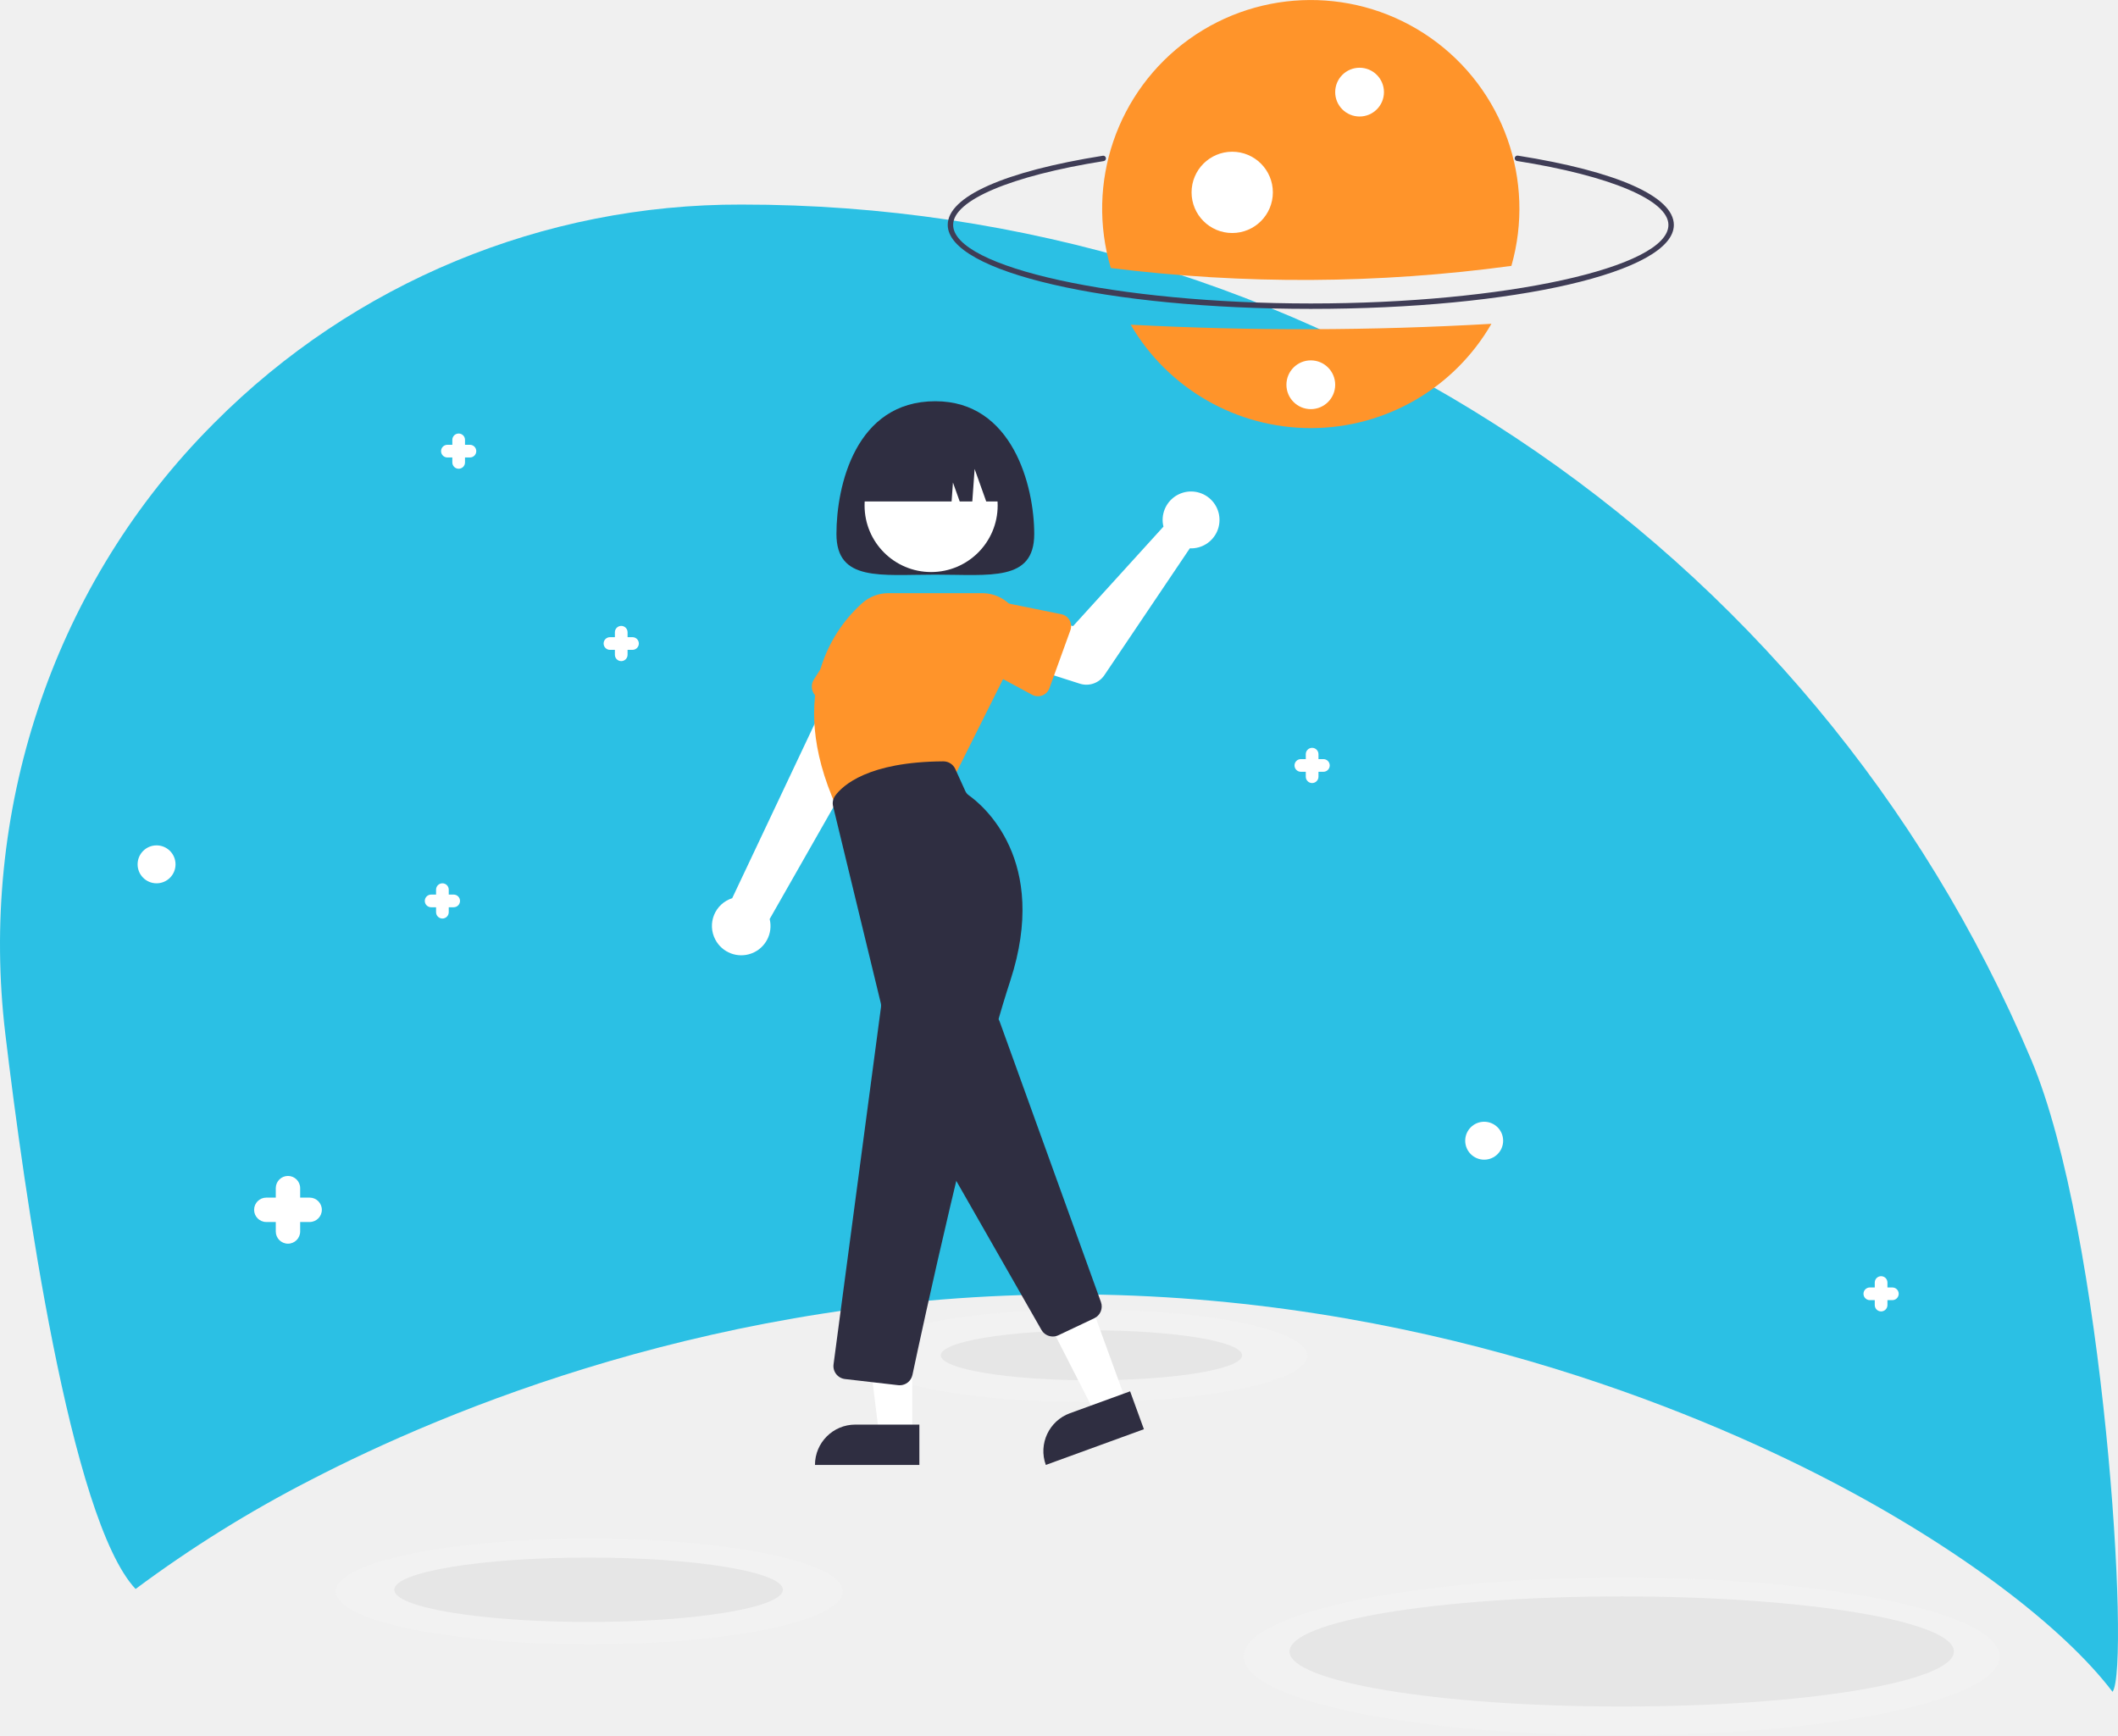
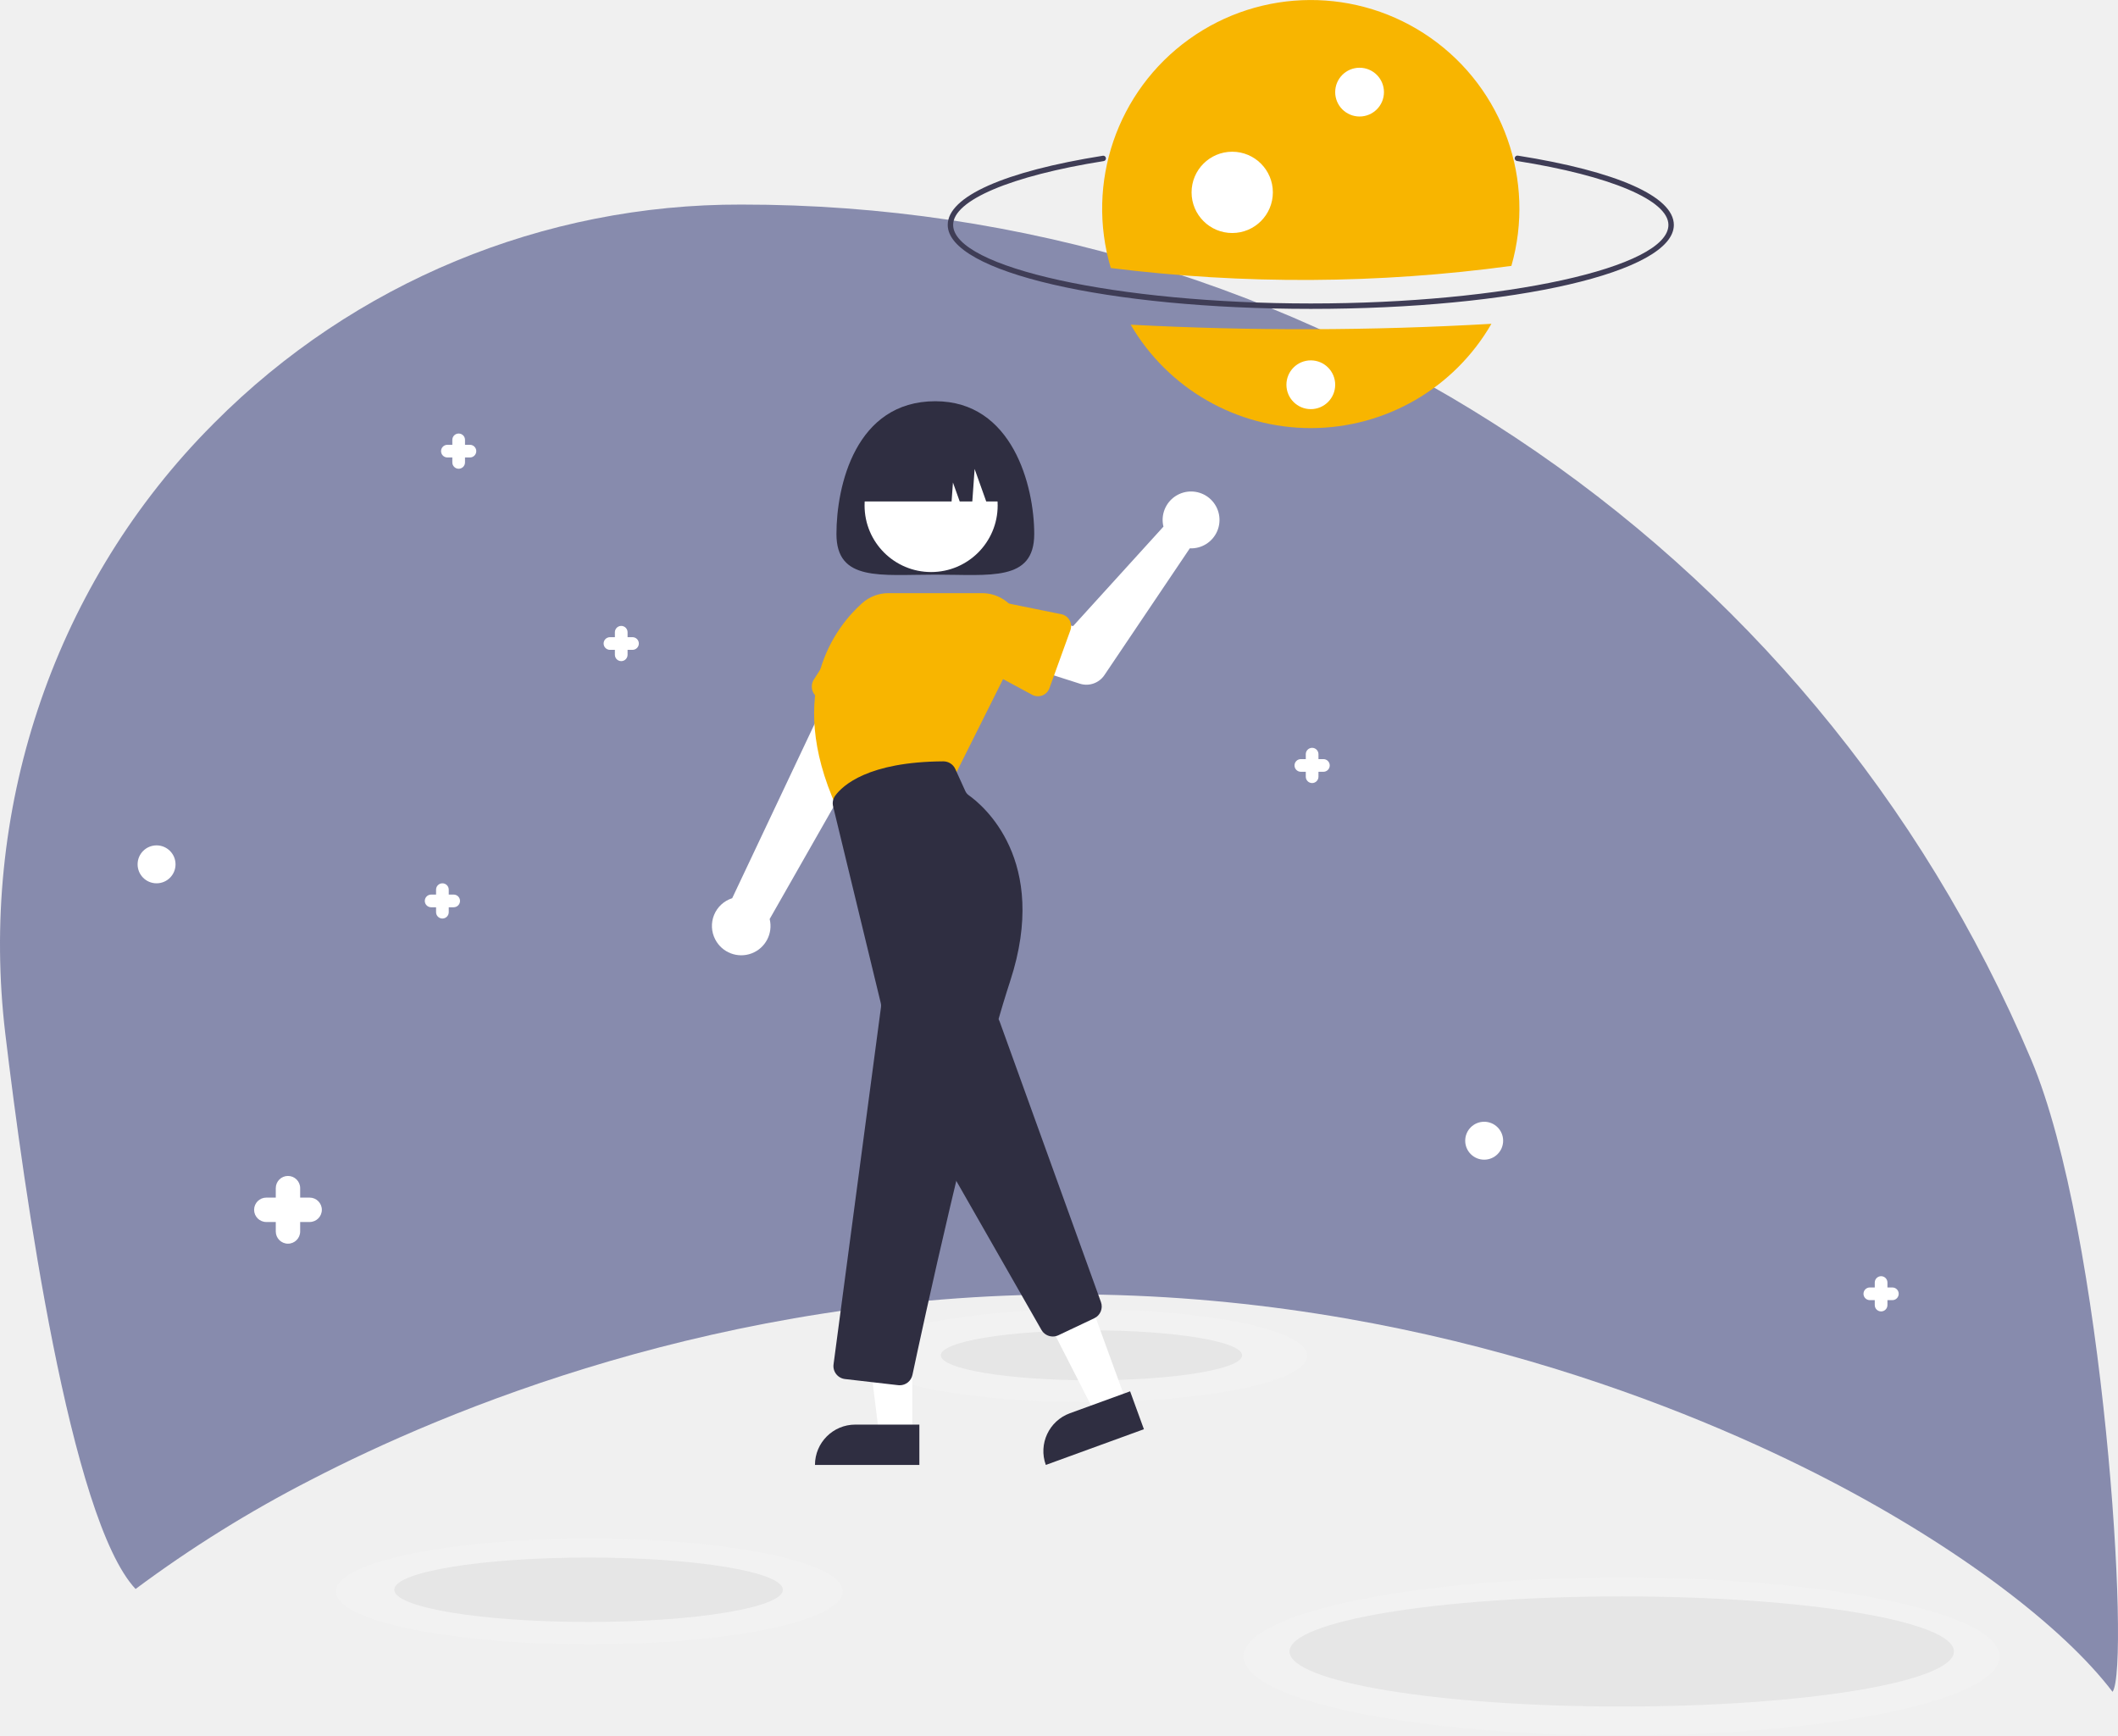
<svg xmlns="http://www.w3.org/2000/svg" id="a440bc83-d4cf-42ba-bc9f-600e72f10f51" data-name="Layer 1" width="781.723" height="640.45" viewBox="0 0 781.723 640.45" version="1.1">
  <defs id="defs79" />
-   <path d="M319.931,670.934C369.269,645.357,471.26,602.451,600,602.451s230.731,42.907,280.069,68.483c48.032,24.9,86.661,54.258,104.858,78.211,6.633-9.028-3.102-169.642-30.044-233.34A516.235,516.235,0,0,0,478.82,200.25a273.27,273.27,0,0,0-194.505,80.567q-1.624,1.624-3.217,3.269c-57.017,58.899-83.64,140.844-73.92,222.242,6.92,57.952,23.976,179.165,48.074,204.866A458.813,458.813,0,0,1,319.931,670.934Z" transform="translate(-205.2132 -124.75)" fill="#f2f2f2" id="path2" style="fill:#2bc0e4;fill-opacity:1" />
+   <path d="M319.931,670.934C369.269,645.357,471.26,602.451,600,602.451s230.731,42.907,280.069,68.483c48.032,24.9,86.661,54.258,104.858,78.211,6.633-9.028-3.102-169.642-30.044-233.34A516.235,516.235,0,0,0,478.82,200.25a273.27,273.27,0,0,0-194.505,80.567q-1.624,1.624-3.217,3.269c-57.017,58.899-83.64,140.844-73.92,222.242,6.92,57.952,23.976,179.165,48.074,204.866A458.813,458.813,0,0,1,319.931,670.934Z" transform="translate(-205.2132 -124.75)" fill="#f2f2f2" id="path2" style="fill:#878bad;fill-opacity:1" />
  <ellipse cx="400.52" cy="500.35" rx="81.969" ry="17.1" fill="#f2f2f2" id="ellipse4" />
  <path d="M689.003,238.75c-75.14-.007-133.999-13.629-133.997-31.012.001-10.422,20.858-19.719,57.222-25.506a1,1,0,1,1,.314,1.975c-34.255,5.452-55.536,14.469-55.537,23.531-.001,15.72,60.446,29.005,131.997,29.012s132.001-13.268,132.003-28.988c.001-9.101-21.414-18.143-55.888-23.598a1,1,0,1,1,.313-1.976c36.591,5.79,57.576,15.111,57.575,25.574C823.005,225.145,764.143,238.757,689.003,238.75Z" transform="translate(-205.2132 -124.75)" fill="#3f3d56" id="path6" />
-   <path d="M622.524,244.582a76.983,76.983,0,0,0,133.15-.324A1211.979,1211.979,0,0,1,622.524,244.582Z" transform="translate(-205.2132 -124.75)" fill="#6c63ff" id="path8" style="fill:#ff942a;fill-opacity:1" />
-   <path d="M763.047,222.88a76.997,76.997,0,1,0-147.857.786A572.233,572.233,0,0,0,763.047,222.88Z" transform="translate(-205.2132 -124.75)" fill="#6c63ff" id="path10" style="fill:#ff942a;fill-opacity:1" />
+   <path d="M622.524,244.582a76.983,76.983,0,0,0,133.15-.324A1211.979,1211.979,0,0,1,622.524,244.582Z" transform="translate(-205.2132 -124.75)" fill="#6c63ff" id="path8" style="fill:#f8b500;fill-opacity:1" />
+   <path d="M763.047,222.88a76.997,76.997,0,1,0-147.857.786A572.233,572.233,0,0,0,763.047,222.88Z" transform="translate(-205.2132 -124.75)" fill="#6c63ff" id="path10" style="fill:#f8b500;fill-opacity:1" />
  <circle cx="501.799" cy="34" r="9" fill="#fff" id="circle12" />
  <circle cx="454.794" cy="70.997" r="15" fill="#fff" id="circle14" />
  <circle cx="483.799" cy="142" r="9" fill="#fff" id="circle16" />
  <ellipse cx="402.84" cy="500.204" rx="55.605" ry="9.218" fill="#e6e6e6" id="ellipse18" />
  <ellipse cx="217.52" cy="587.353" rx="93.552" ry="19.516" fill="#f2f2f2" id="ellipse20" />
  <ellipse cx="598.52" cy="611.35" rx="139.491" ry="29.1" fill="#f2f2f2" id="ellipse22" />
  <ellipse cx="217.235" cy="586.726" rx="71.711" ry="11.888" fill="#e6e6e6" id="ellipse24" />
  <ellipse cx="598.551" cy="609.501" rx="122.603" ry="20.324" fill="#e6e6e6" id="ellipse26" />
  <circle cx="57.787" cy="319" r="7" fill="#fff" id="circle28" />
  <circle cx="547.787" cy="421" r="7" fill="#fff" id="circle30" />
  <path d="M513.933,321.83c0,17.673,16.342,15,36.5,15s36.5,2.673,36.5-15-7.982-49-36.5-49C520.933,272.83,513.933,304.157,513.933,321.83Z" transform="translate(-205.2132 -124.75)" fill="#2f2e41" id="path32" />
  <path d="M469.207,471.483a10.743,10.743,0,0,1,6.253-15.24l41.816-88.459,19.128,13.413-47.119,82.735a10.801,10.801,0,0,1-20.078,7.551Z" transform="translate(-205.2132 -124.75)" fill="#ffb8b8" id="path34" style="fill:#ffffff;fill-opacity:1" />
-   <path d="M505.039,379.529a4.812,4.812,0,0,1,.552-3.973l13.001-20.382a13.377,13.377,0,0,1,24.456,10.85l-6.549,23.353a4.817,4.817,0,0,1-6.604,3.096l-22.209-9.931A4.811,4.811,0,0,1,505.039,379.529Z" transform="translate(-205.2132 -124.75)" fill="#6c63ff" id="path36" style="fill:#ff942a;fill-opacity:1" />
+   <path d="M505.039,379.529a4.812,4.812,0,0,1,.552-3.973l13.001-20.382a13.377,13.377,0,0,1,24.456,10.85l-6.549,23.353a4.817,4.817,0,0,1-6.604,3.096l-22.209-9.931A4.811,4.811,0,0,1,505.039,379.529Z" transform="translate(-205.2132 -124.75)" fill="#6c63ff" id="path36" style="fill:#f8b500;fill-opacity:1" />
  <polygon points="415.837 517.679 404.317 521.874 382.656 479.436 399.658 473.245 415.837 517.679" fill="#ffb8b8" id="polygon38" style="fill:#ffffff;fill-opacity:1" />
  <path d="M602.385,644.381h23.644a0,0,0,0,1,0,0v14.887a0,0,0,0,1,0,0H587.498a0,0,0,0,1,0,0v0A14.887,14.887,0,0,1,602.385,644.381Z" transform="translate(-391.6041 122.1755) rotate(-20.00652)" fill="#2f2e41" id="path40" />
  <path d="M589.601,615.585l-43.887-76.802a4.822,4.822,0,0,1,.052-4.868l19.762-32.937a4.817,4.817,0,0,1,8.661.841l37.364,103.468a4.799,4.799,0,0,1-2.469,5.99l-13.239,6.271a4.773,4.773,0,0,1-2.044.459A4.84,4.84,0,0,1,589.601,615.585Z" transform="translate(-205.2132 -124.75)" fill="#2f2e41" id="path42" />
  <circle cx="343.662" cy="186.56" r="24.561" fill="#ffb8b8" id="circle44" style="fill:#ffffff;fill-opacity:1" />
-   <path d="M513.94,422.561c-19.342-42.889.157-66.859,9.439-75.173a14.557,14.557,0,0,1,9.73-3.721h34.599a14.576,14.576,0,0,1,13.038,21.095l-23.13,46.259-43.488,11.96Z" transform="translate(-205.2132 -124.75)" fill="#6c63ff" id="path46" style="fill:#ff942a;fill-opacity:1" />
+   <path d="M513.94,422.561c-19.342-42.889.157-66.859,9.439-75.173a14.557,14.557,0,0,1,9.73-3.721h34.599a14.576,14.576,0,0,1,13.038,21.095l-23.13,46.259-43.488,11.96Z" transform="translate(-205.2132 -124.75)" fill="#6c63ff" id="path46" style="fill:#f8b500;fill-opacity:1" />
  <polygon points="336.698 529.276 324.438 529.275 318.606 481.987 336.7 481.988 336.698 529.276" fill="#ffb8b8" id="polygon48" style="fill:#ffffff;fill-opacity:1" />
  <path d="M315.681,525.772h23.644a0,0,0,0,1,0,0v14.887a0,0,0,0,1,0,0H300.794a0,0,0,0,1,0,0v0A14.887,14.887,0,0,1,315.681,525.772Z" fill="#2f2e41" id="path50" />
  <path d="M536.716,635.973l-19.629-2.264a4.818,4.818,0,0,1-4.223-5.42l17.518-131.9a3.75,3.75,0,0,0-.073-1.377l-17.608-72.645a4.761,4.761,0,0,1,.754-3.926c2.73-3.764,12.086-12.537,39.914-12.703h.03a4.834,4.834,0,0,1,4.397,2.827l3.712,8.166a3.763,3.763,0,0,0,1.253,1.513c5.11,3.617,29.862,23.918,15.328,68.489C563.806,530.54,545.504,615.587,541.98,632.191a4.791,4.791,0,0,1-4.698,3.814A4.925,4.925,0,0,1,536.716,635.973Z" transform="translate(-205.2132 -124.75)" fill="#2f2e41" id="path52" />
  <path d="M634.355,317.474a10.527,10.527,0,0,0,.273,1.635l-33.347,36.708-11.778-2.538-6.154,17.274,20.413,6.52A8,8,0,0,0,612.831,373.921l31.521-46.795a10.497,10.497,0,1,0-9.997-9.651Z" transform="translate(-205.2132 -124.75)" fill="#ffb8b8" id="path54" style="fill:#ffffff;fill-opacity:1" />
-   <path d="M600.271,357.373l-7.731,21.372a4.5,4.5,0,0,1-6.366,2.431L566.226,370.429A12.497,12.497,0,0,1,574.797,346.95l22.136,4.482a4.5,4.5,0,0,1,3.337,5.941Z" transform="translate(-205.2132 -124.75)" fill="#6c63ff" id="path56" style="fill:#ff942a;fill-opacity:1" />
+   <path d="M600.271,357.373l-7.731,21.372a4.5,4.5,0,0,1-6.366,2.431L566.226,370.429A12.497,12.497,0,0,1,574.797,346.95l22.136,4.482a4.5,4.5,0,0,1,3.337,5.941Z" transform="translate(-205.2132 -124.75)" fill="#6c63ff" id="path56" style="fill:#f8b500;fill-opacity:1" />
  <path d="M578.933,309.83v0H569.218l-4.286-12-.857,12h-4.643l-2.5-7-.5,7h-34.5v0a26,26,0,0,1,26-26h5A26,26,0,0,1,578.933,309.83Z" transform="translate(-205.2132 -124.75)" fill="#2f2e41" id="path58" />
  <path d="M319.5,566.75H316v-3.5a4.5,4.5,0,0,0-9,0v3.5h-3.5a4.5,4.5,0,0,0,0,9H307v3.5a4.5,4.5,0,0,0,9,0v-3.5h3.5a4.5,4.5,0,0,0,0-9Z" transform="translate(-205.2132 -124.75)" fill="#fff" id="path60" />
  <path d="M438.66,359.91h-1.82v-1.82a2.34,2.34,0,1,0-4.68,0v1.82h-1.82a2.34,2.34,0,1,0,0,4.68h1.82v1.82a2.34,2.34,0,1,0,4.68,0v-1.82h1.82a2.34,2.34,0,1,0,0-4.68Z" transform="translate(-205.2132 -124.75)" fill="#fff" id="path66" />
  <path d="M903.66,599.91h-1.82v-1.82a2.34,2.34,0,0,0-4.68,0v1.82h-1.82a2.34,2.34,0,0,0,0,4.68h1.82v1.82a2.34,2.34,0,0,0,4.68,0v-1.82h1.82a2.34,2.34,0,0,0,0-4.68Z" transform="translate(-205.2132 -124.75)" fill="#fff" id="path68" />
  <path d="M693.66,404.91h-1.82v-1.82a2.34,2.34,0,0,0-4.68,0v1.82h-1.82a2.34,2.34,0,0,0,0,4.68h1.82v1.82a2.34,2.34,0,0,0,4.68,0v-1.82h1.82a2.34,2.34,0,1,0,0-4.68Z" transform="translate(-205.2132 -124.75)" fill="#fff" id="path70" />
  <path d="M372.66,454.91h-1.82v-1.82a2.34,2.34,0,1,0-4.68,0v1.82h-1.82a2.34,2.34,0,1,0,0,4.68h1.82v1.82a2.34,2.34,0,1,0,4.68,0v-1.82h1.82a2.34,2.34,0,1,0,0-4.68Z" transform="translate(-205.2132 -124.75)" fill="#fff" id="path72" />
  <path d="M378.66,288.91h-1.82v-1.82a2.34,2.34,0,1,0-4.68,0v1.82h-1.82a2.34,2.34,0,1,0,0,4.68h1.82v1.82a2.34,2.34,0,1,0,4.68,0v-1.82h1.82a2.34,2.34,0,1,0,0-4.68Z" transform="translate(-205.2132 -124.75)" fill="#fff" id="path74" />
</svg>
